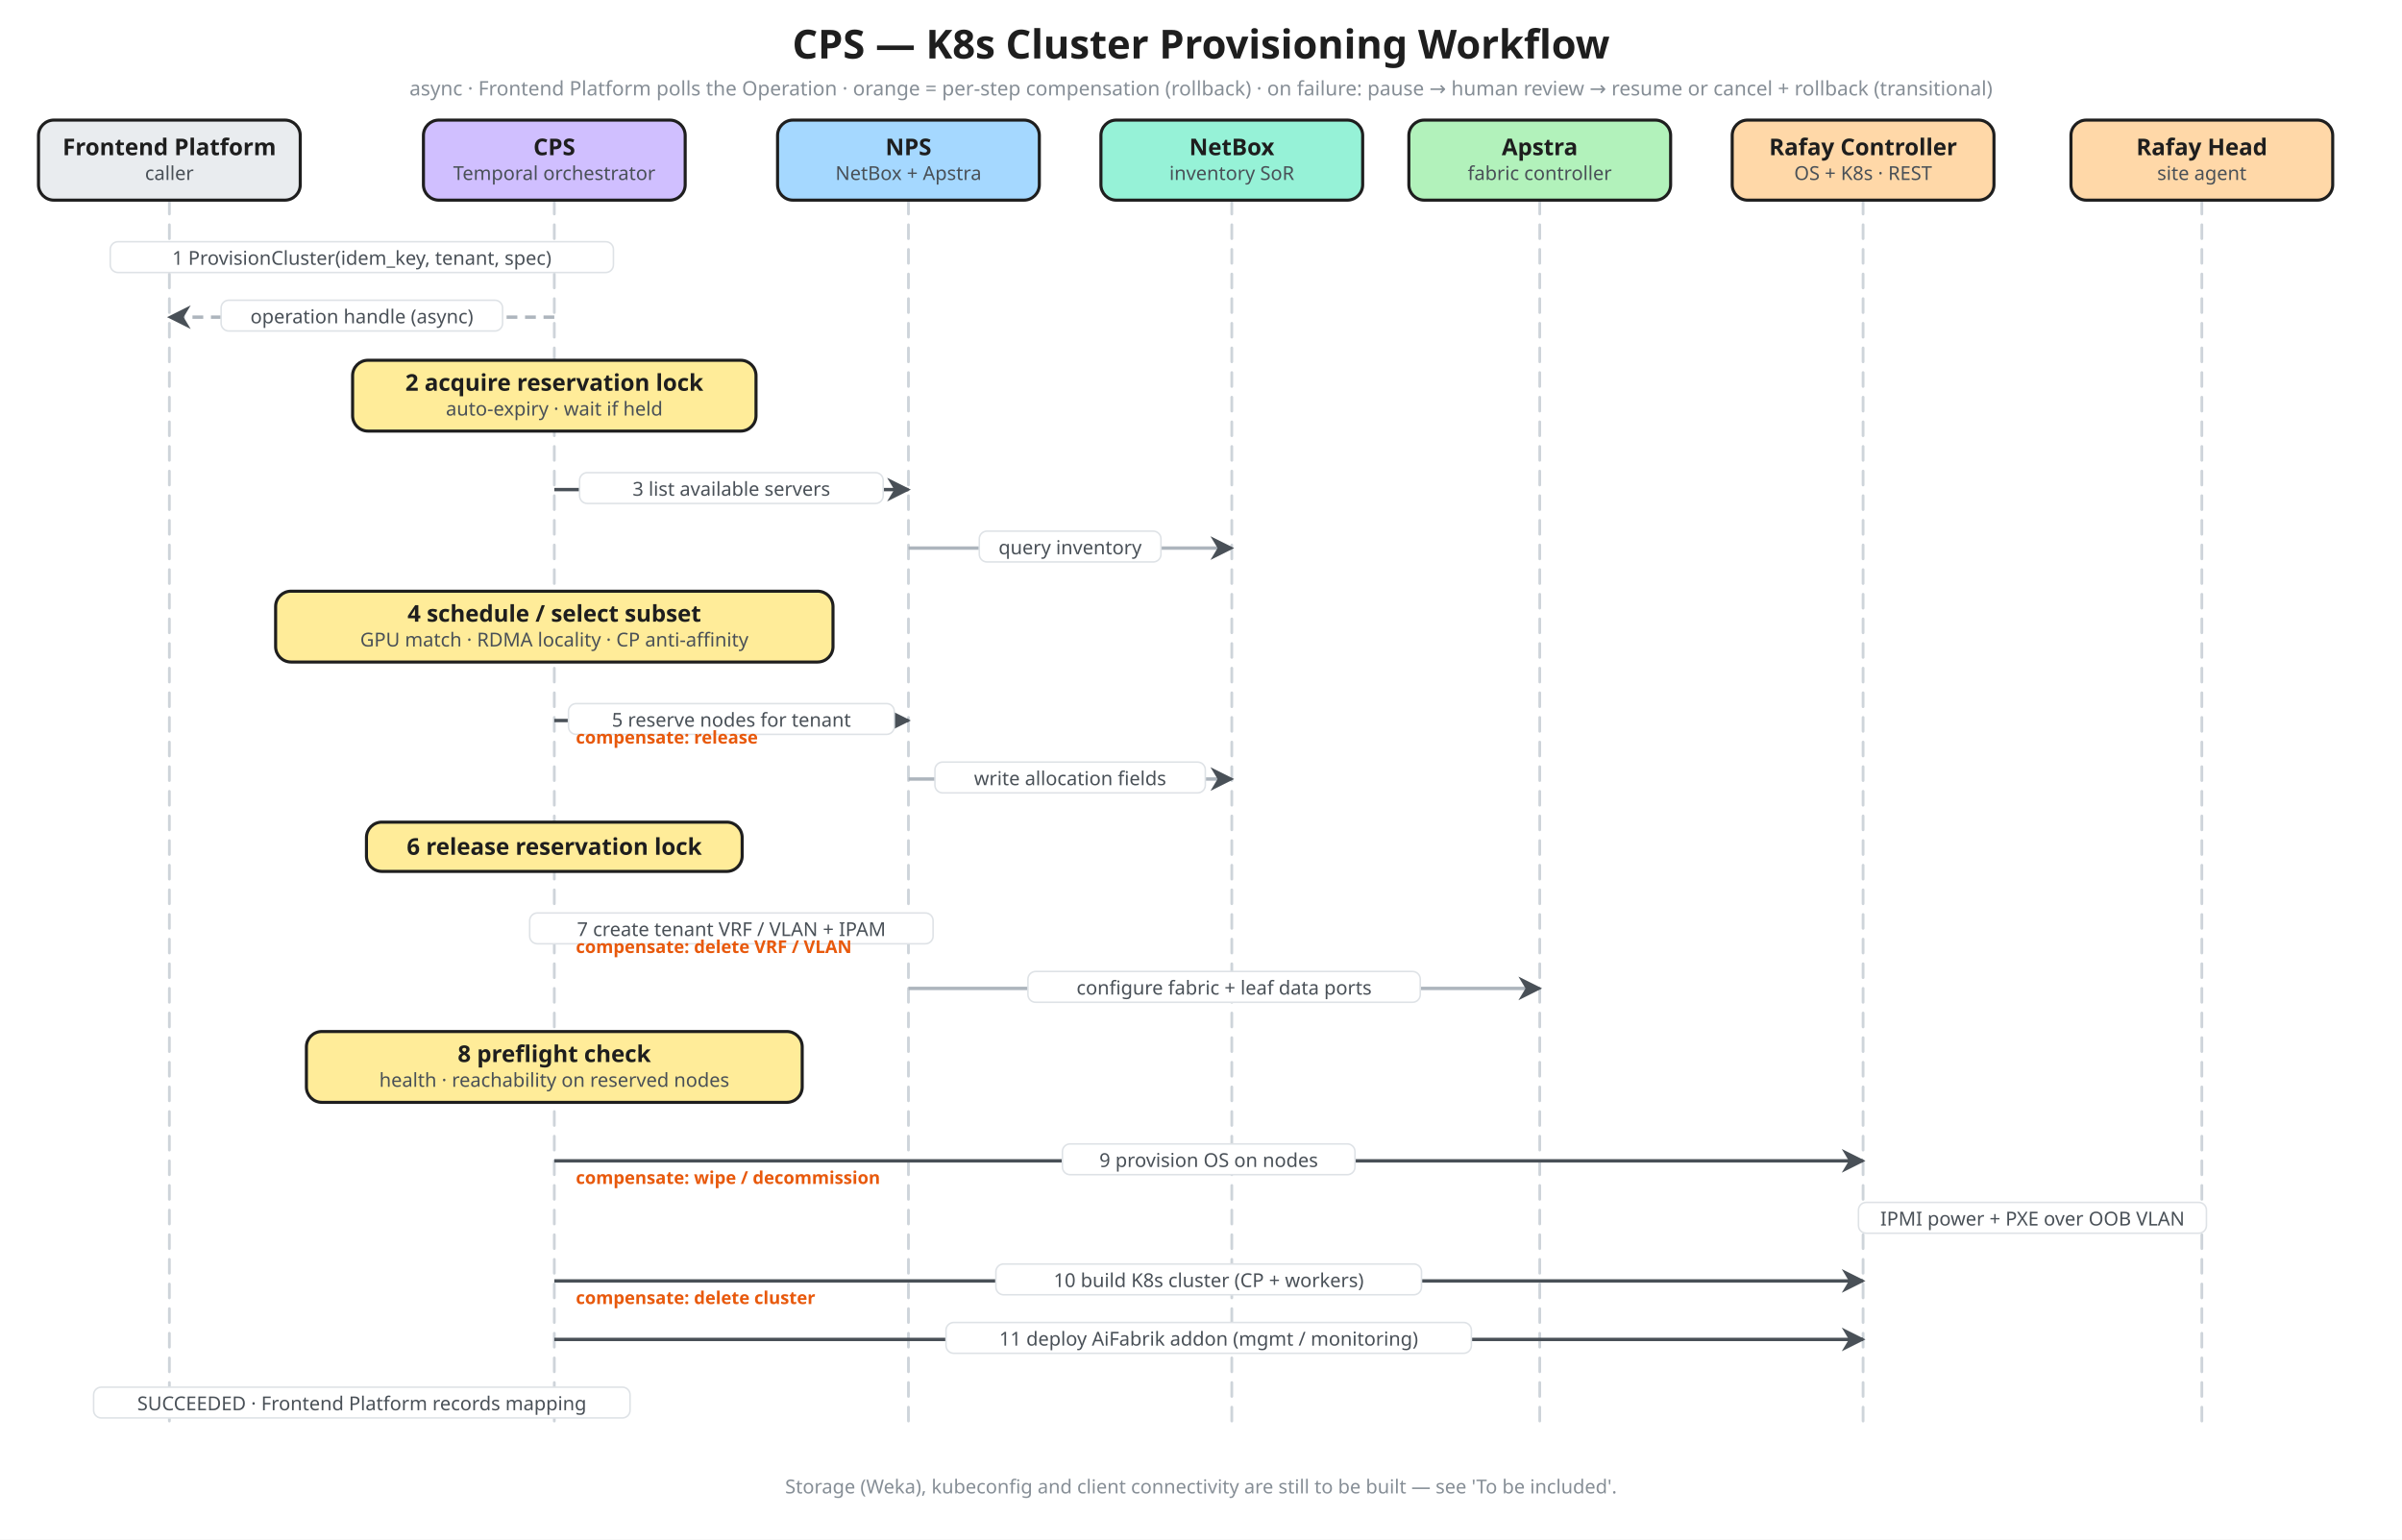
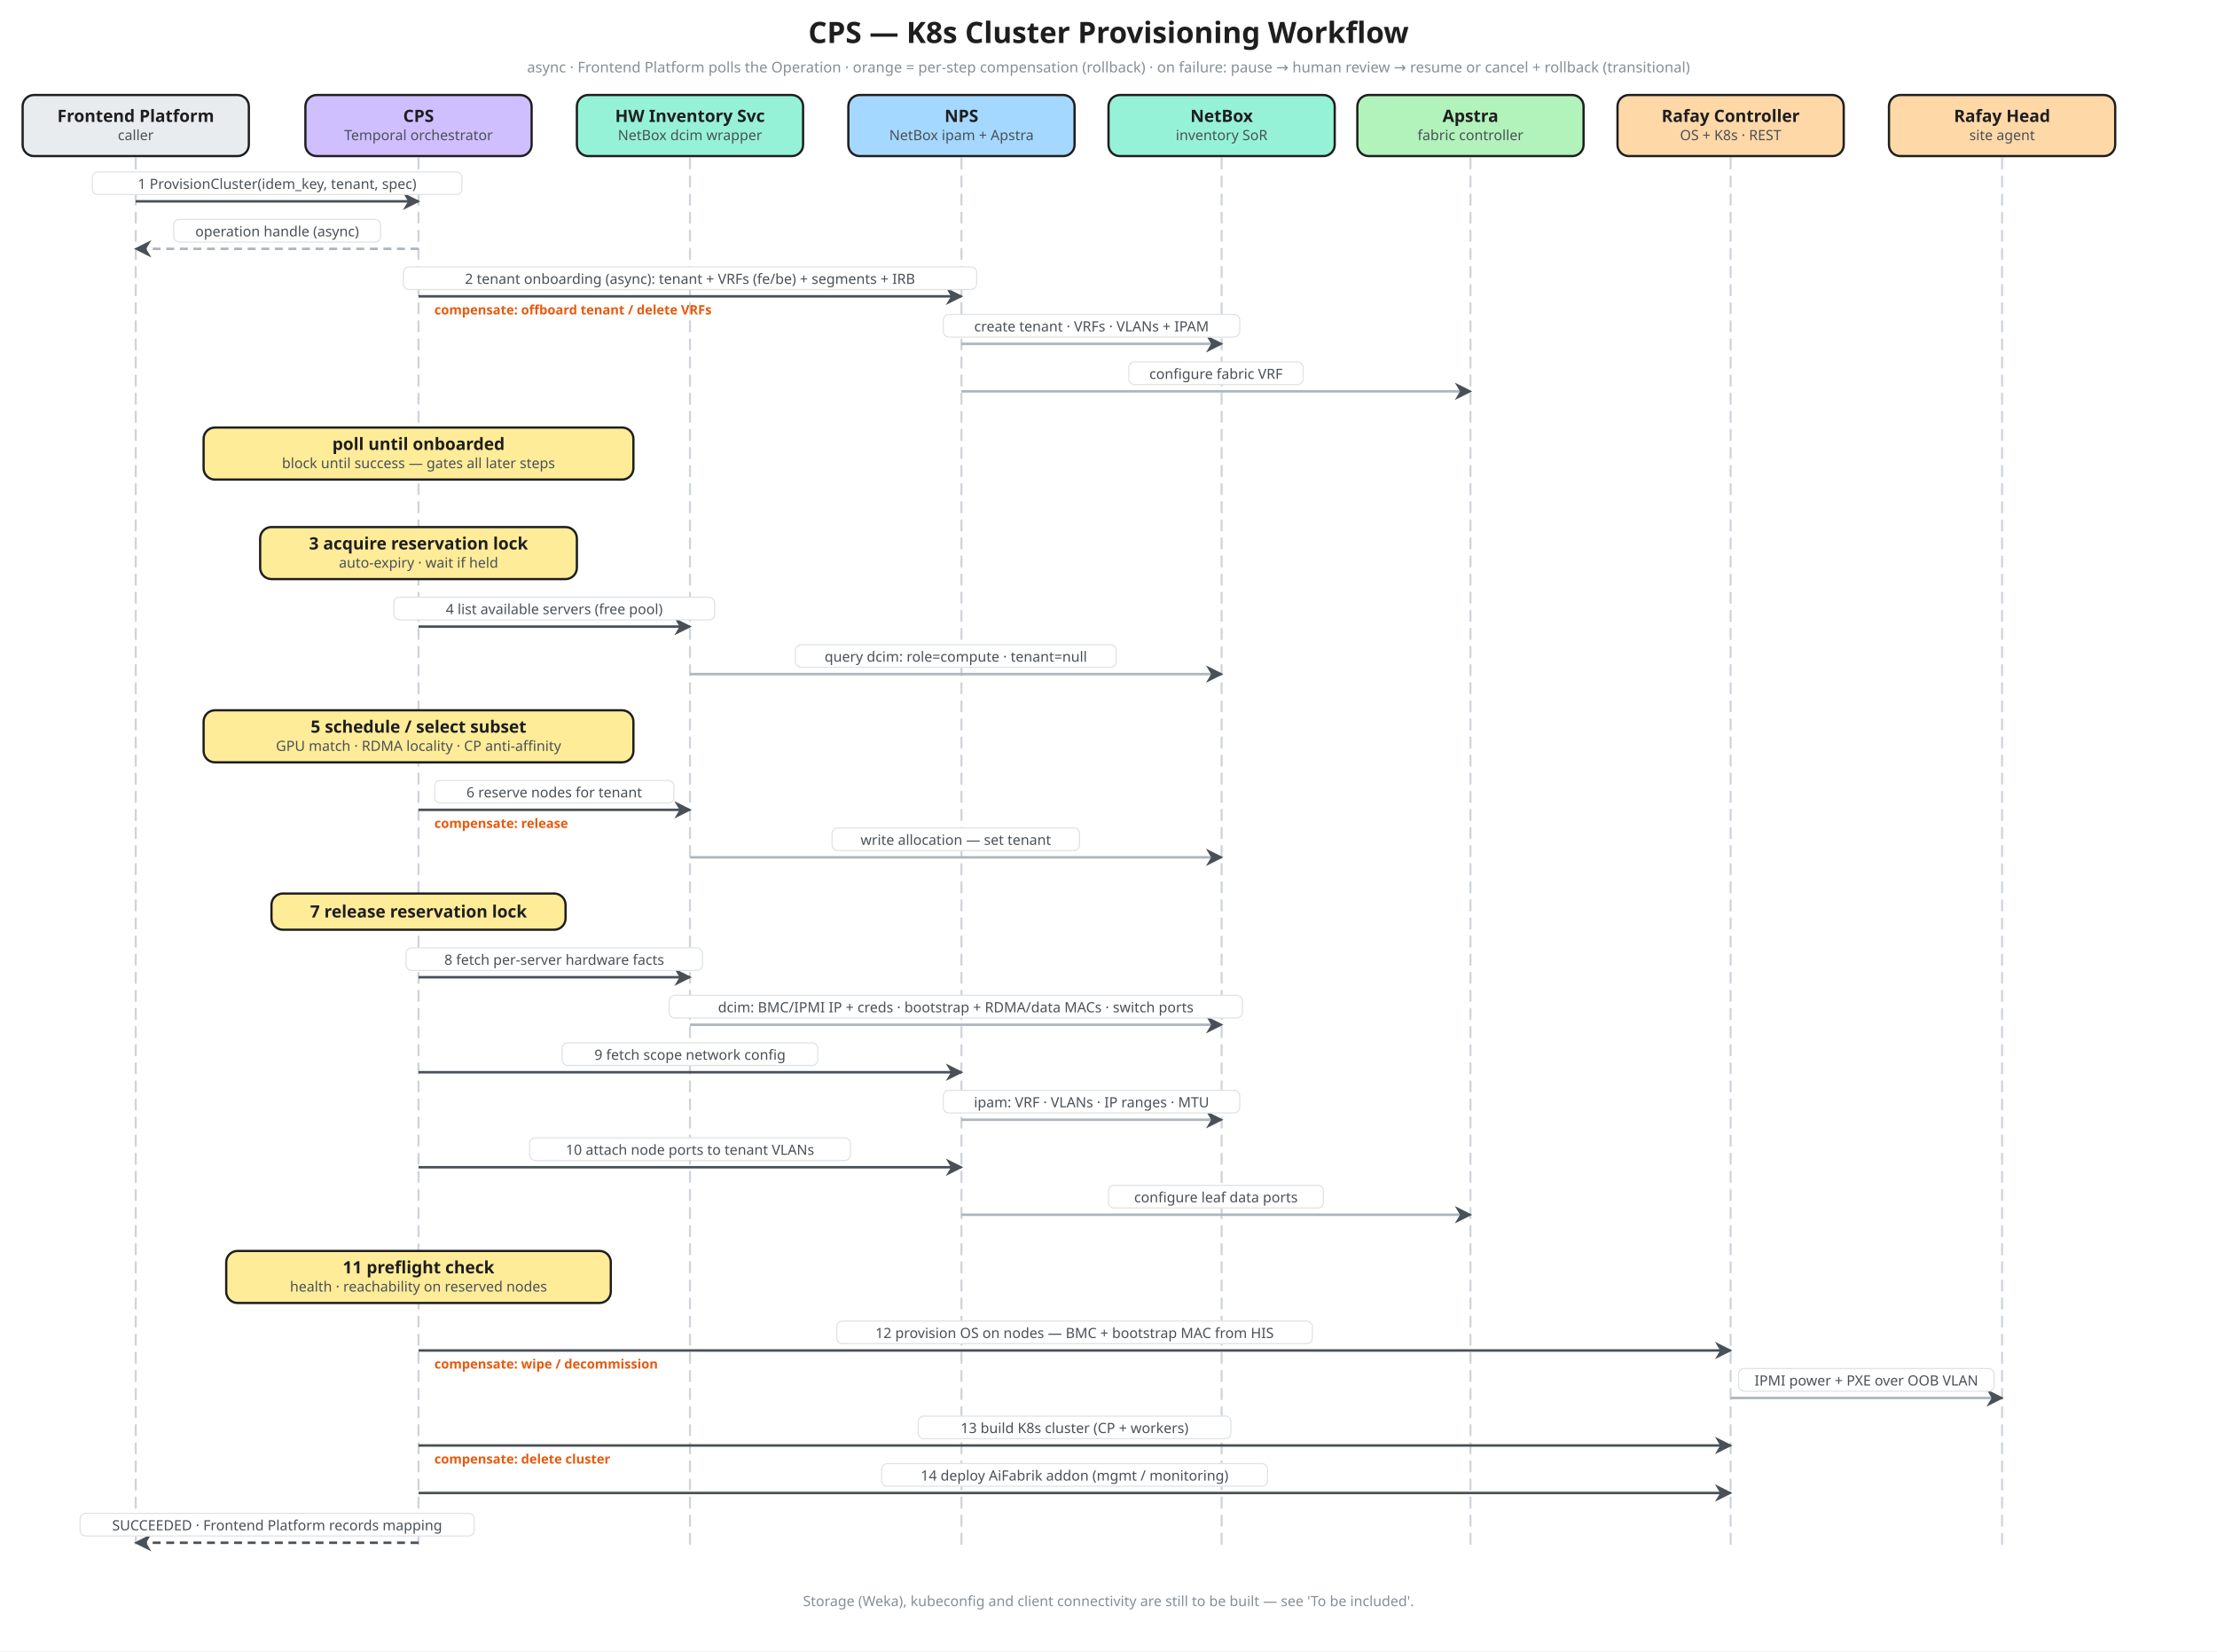
- <svg xmlns="http://www.w3.org/2000/svg" width="1560" height="1000" viewBox="0 0 1560 1000" font-family="'Excalifont','Virgil','Chalkboard SE','Comic Sans MS','Comic Neue',sans-serif">
+ <svg xmlns="http://www.w3.org/2000/svg" width="1960" height="1460" viewBox="0 0 1960 1460" font-family="'Excalifont','Virgil','Chalkboard SE','Comic Sans MS','Comic Neue',sans-serif">
  <defs>
    <marker id="arrow" viewBox="0 0 10 10" refX="9" refY="5" markerWidth="7" markerHeight="7" orient="auto-start-reverse">
      <path d="M0,0 L10,5 L0,10 L3,5 z" fill="#495057" />
    </marker>
    <marker id="arrowS" viewBox="0 0 10 10" refX="1" refY="5" markerWidth="7" markerHeight="7" orient="auto-start-reverse">
      <path d="M10,0 L0,5 L10,10 L7,5 z" fill="#495057" />
    </marker>
  </defs>
-   <rect x="0" y="0" width="1560" height="1000" fill="#ffffff" />
-   <line x1="110" y1="130" x2="110" y2="925" stroke="#ced4da" stroke-width="1.8" stroke-dasharray="9 7" stroke-linecap="round" />
-   <line x1="360" y1="130" x2="360" y2="925" stroke="#ced4da" stroke-width="1.8" stroke-dasharray="9 7" stroke-linecap="round" />
-   <line x1="590" y1="130" x2="590" y2="925" stroke="#ced4da" stroke-width="1.8" stroke-dasharray="9 7" stroke-linecap="round" />
-   <line x1="800" y1="130" x2="800" y2="925" stroke="#ced4da" stroke-width="1.8" stroke-dasharray="9 7" stroke-linecap="round" />
-   <line x1="1000" y1="130" x2="1000" y2="925" stroke="#ced4da" stroke-width="1.8" stroke-dasharray="9 7" stroke-linecap="round" />
-   <line x1="1210" y1="130" x2="1210" y2="925" stroke="#ced4da" stroke-width="1.8" stroke-dasharray="9 7" stroke-linecap="round" />
-   <line x1="1430" y1="130" x2="1430" y2="925" stroke="#ced4da" stroke-width="1.8" stroke-dasharray="9 7" stroke-linecap="round" />
-   <rect x="25" y="78" width="170" height="52" rx="10" fill="#e9ecef" stroke="#1e1e1e" stroke-width="2" stroke-dasharray="none" />
-   <text x="110.0" y="100.8" font-size="15" font-weight="700" fill="#1e1e1e" text-anchor="middle">Frontend Platform</text>
-   <text x="110.0" y="116.9" font-size="12.5" font-weight="400" fill="#495057" text-anchor="middle">caller</text>
-   <rect x="275" y="78" width="170" height="52" rx="10" fill="#d0bfff" stroke="#1e1e1e" stroke-width="2" stroke-dasharray="none" />
-   <text x="360.0" y="100.8" font-size="15" font-weight="700" fill="#1e1e1e" text-anchor="middle">CPS</text>
-   <text x="360.0" y="116.9" font-size="12.5" font-weight="400" fill="#495057" text-anchor="middle">Temporal orchestrator</text>
-   <rect x="505" y="78" width="170" height="52" rx="10" fill="#a5d8ff" stroke="#1e1e1e" stroke-width="2" stroke-dasharray="none" />
-   <text x="590.0" y="100.8" font-size="15" font-weight="700" fill="#1e1e1e" text-anchor="middle">NPS</text>
-   <text x="590.0" y="116.9" font-size="12.5" font-weight="400" fill="#495057" text-anchor="middle">NetBox + Apstra</text>
-   <rect x="715" y="78" width="170" height="52" rx="10" fill="#96f2d7" stroke="#1e1e1e" stroke-width="2" stroke-dasharray="none" />
-   <text x="800.0" y="100.8" font-size="15" font-weight="700" fill="#1e1e1e" text-anchor="middle">NetBox</text>
-   <text x="800.0" y="116.9" font-size="12.5" font-weight="400" fill="#495057" text-anchor="middle">inventory SoR</text>
-   <rect x="915" y="78" width="170" height="52" rx="10" fill="#b2f2bb" stroke="#1e1e1e" stroke-width="2" stroke-dasharray="none" />
-   <text x="1000.0" y="100.8" font-size="15" font-weight="700" fill="#1e1e1e" text-anchor="middle">Apstra</text>
-   <text x="1000.0" y="116.9" font-size="12.5" font-weight="400" fill="#495057" text-anchor="middle">fabric controller</text>
-   <rect x="1125" y="78" width="170" height="52" rx="10" fill="#ffd8a8" stroke="#1e1e1e" stroke-width="2" stroke-dasharray="none" />
-   <text x="1210.0" y="100.8" font-size="15" font-weight="700" fill="#1e1e1e" text-anchor="middle">Rafay Controller</text>
-   <text x="1210.0" y="116.9" font-size="12.5" font-weight="400" fill="#495057" text-anchor="middle">OS + K8s · REST</text>
-   <rect x="1345" y="78" width="170" height="52" rx="10" fill="#ffd8a8" stroke="#1e1e1e" stroke-width="2" stroke-dasharray="none" />
-   <text x="1430.0" y="100.8" font-size="15" font-weight="700" fill="#1e1e1e" text-anchor="middle">Rafay Head</text>
-   <text x="1430.0" y="116.9" font-size="12.5" font-weight="400" fill="#495057" text-anchor="middle">site agent</text>
-   <rect x="229.0" y="234" width="262" height="46" rx="10" fill="#ffec99" stroke="#1e1e1e" stroke-width="2" stroke-dasharray="none" />
-   <text x="360.0" y="253.8" font-size="15" font-weight="700" fill="#1e1e1e" text-anchor="middle">2   acquire reservation lock</text>
-   <text x="360.0" y="269.9" font-size="12.5" font-weight="400" fill="#495057" text-anchor="middle">auto-expiry · wait if held</text>
-   <rect x="179.0" y="384" width="362" height="46" rx="10" fill="#ffec99" stroke="#1e1e1e" stroke-width="2" stroke-dasharray="none" />
-   <text x="360.0" y="403.8" font-size="15" font-weight="700" fill="#1e1e1e" text-anchor="middle">4   schedule / select subset</text>
-   <text x="360.0" y="419.9" font-size="12.5" font-weight="400" fill="#495057" text-anchor="middle">GPU match · RDMA locality · CP anti-affinity</text>
-   <rect x="238.0" y="534" width="244" height="32" rx="10" fill="#ffec99" stroke="#1e1e1e" stroke-width="2" stroke-dasharray="none" />
-   <text x="360.0" y="555.2" font-size="15" font-weight="700" fill="#1e1e1e" text-anchor="middle">6   release reservation lock</text>
-   <rect x="199.0" y="670" width="322" height="46" rx="10" fill="#ffec99" stroke="#1e1e1e" stroke-width="2" stroke-dasharray="none" />
-   <text x="360.0" y="689.8" font-size="15" font-weight="700" fill="#1e1e1e" text-anchor="middle">8   preflight check</text>
-   <text x="360.0" y="705.9" font-size="12.5" font-weight="400" fill="#495057" text-anchor="middle">health · reachability on reserved nodes</text>
-   <line x1="110" y1="168" x2="360" y2="168" stroke="#495057" stroke-width="2.2" marker-end="url(#arrow)" />
-   <rect x="71.6" y="157.0" width="326.8" height="20" rx="5" fill="#ffffff" stroke="#dee2e6" stroke-width="1" />
-   <text x="235.0" y="172.0" font-size="12.5" fill="#495057" text-anchor="middle">1   ProvisionCluster(idem_key, tenant, spec)</text>
-   <line x1="360" y1="206" x2="110" y2="206" stroke="#adb5bd" stroke-width="2.2" stroke-dasharray="7 5" marker-end="url(#arrow)" />
-   <rect x="143.6" y="195.0" width="182.8" height="20" rx="5" fill="#ffffff" stroke="#dee2e6" stroke-width="1" />
-   <text x="235.0" y="210.0" font-size="12.5" fill="#495057" text-anchor="middle">operation handle (async)</text>
-   <line x1="360" y1="318" x2="590" y2="318" stroke="#495057" stroke-width="2.2" marker-end="url(#arrow)" />
-   <rect x="376.4" y="307.0" width="197.2" height="20" rx="5" fill="#ffffff" stroke="#dee2e6" stroke-width="1" />
-   <text x="475.0" y="322.0" font-size="12.5" fill="#495057" text-anchor="middle">3   list available servers</text>
-   <line x1="590" y1="356" x2="800" y2="356" stroke="#adb5bd" stroke-width="2.2" marker-end="url(#arrow)" />
-   <rect x="636.0" y="345.0" width="118.0" height="20" rx="5" fill="#ffffff" stroke="#dee2e6" stroke-width="1" />
-   <text x="695.0" y="360.0" font-size="12.5" fill="#495057" text-anchor="middle">query inventory</text>
-   <line x1="360" y1="468" x2="590" y2="468" stroke="#495057" stroke-width="2.2" marker-end="url(#arrow)" />
-   <rect x="369.2" y="457.0" width="211.6" height="20" rx="5" fill="#ffffff" stroke="#dee2e6" stroke-width="1" />
-   <text x="475.0" y="472.0" font-size="12.5" fill="#495057" text-anchor="middle">5   reserve nodes for tenant</text>
-   <line x1="590" y1="506" x2="800" y2="506" stroke="#adb5bd" stroke-width="2.2" marker-end="url(#arrow)" />
-   <rect x="607.2" y="495.0" width="175.6" height="20" rx="5" fill="#ffffff" stroke="#dee2e6" stroke-width="1" />
-   <text x="695.0" y="510.0" font-size="12.5" fill="#495057" text-anchor="middle">write allocation fields</text>
-   <line x1="360" y1="604" x2="590" y2="604" stroke="#495057" stroke-width="2.2" marker-end="url(#arrow)" />
-   <rect x="344.0" y="593.0" width="262.0" height="20" rx="5" fill="#ffffff" stroke="#dee2e6" stroke-width="1" />
-   <text x="475.0" y="608.0" font-size="12.5" fill="#495057" text-anchor="middle">7   create tenant VRF / VLAN + IPAM</text>
-   <line x1="590" y1="642" x2="1000" y2="642" stroke="#adb5bd" stroke-width="2.2" marker-end="url(#arrow)" />
-   <rect x="667.6" y="631.0" width="254.8" height="20" rx="5" fill="#ffffff" stroke="#dee2e6" stroke-width="1" />
-   <text x="795.0" y="646.0" font-size="12.5" fill="#495057" text-anchor="middle">configure fabric + leaf data ports</text>
-   <line x1="360" y1="754" x2="1210" y2="754" stroke="#495057" stroke-width="2.2" marker-end="url(#arrow)" />
-   <rect x="690.0" y="743.0" width="190.0" height="20" rx="5" fill="#ffffff" stroke="#dee2e6" stroke-width="1" />
-   <text x="785.0" y="758.0" font-size="12.5" fill="#495057" text-anchor="middle">9   provision OS on nodes</text>
-   <line x1="1210" y1="792" x2="1430" y2="792" stroke="#adb5bd" stroke-width="2.2" marker-end="url(#arrow)" />
-   <rect x="1207.0" y="781.0" width="226.0" height="20" rx="5" fill="#ffffff" stroke="#dee2e6" stroke-width="1" />
-   <text x="1320.0" y="796.0" font-size="12.5" fill="#495057" text-anchor="middle">IPMI power + PXE over OOB VLAN</text>
-   <line x1="360" y1="832" x2="1210" y2="832" stroke="#495057" stroke-width="2.2" marker-end="url(#arrow)" />
-   <rect x="646.8" y="821.0" width="276.4" height="20" rx="5" fill="#ffffff" stroke="#dee2e6" stroke-width="1" />
-   <text x="785.0" y="836.0" font-size="12.5" fill="#495057" text-anchor="middle">10   build K8s cluster (CP + workers)</text>
-   <line x1="360" y1="870" x2="1210" y2="870" stroke="#495057" stroke-width="2.2" marker-end="url(#arrow)" />
-   <rect x="614.4" y="859.0" width="341.2" height="20" rx="5" fill="#ffffff" stroke="#dee2e6" stroke-width="1" />
-   <text x="785.0" y="874.0" font-size="12.5" fill="#495057" text-anchor="middle">11   deploy AiFabrik addon (mgmt / monitoring)</text>
-   <line x1="360" y1="912" x2="110" y2="912" stroke="#495057" stroke-width="2.2" stroke-dasharray="7 5" marker-end="url(#arrow)" />
-   <rect x="60.8" y="901.0" width="348.4" height="20" rx="5" fill="#ffffff" stroke="#dee2e6" stroke-width="1" />
-   <text x="235.0" y="916.0" font-size="12.5" fill="#495057" text-anchor="middle">SUCCEEDED  ·  Frontend Platform records mapping</text>
-   <text x="780.0" y="38" font-size="26" font-weight="700" fill="#1e1e1e" text-anchor="middle">CPS — K8s Cluster Provisioning Workflow</text>
-   <text x="780.0" y="62" font-size="13" font-weight="400" fill="#868e96" text-anchor="middle">async · Frontend Platform polls the Operation   ·   orange = per-step compensation (rollback)   ·   on failure: pause → human review → resume or cancel + rollback  (transitional)</text>
-   <text x="374" y="483" font-size="11.5" font-weight="700" fill="#e8590c" text-anchor="start">compensate: release</text>
-   <text x="374" y="619" font-size="11.5" font-weight="700" fill="#e8590c" text-anchor="start">compensate: delete VRF / VLAN</text>
-   <text x="374" y="769" font-size="11.5" font-weight="700" fill="#e8590c" text-anchor="start">compensate: wipe / decommission</text>
-   <text x="374" y="847" font-size="11.5" font-weight="700" fill="#e8590c" text-anchor="start">compensate: delete cluster</text>
-   <text x="780.0" y="970" font-size="12.5" font-weight="400" fill="#868e96" text-anchor="middle">Storage (Weka), kubeconfig and client connectivity are still to be built — see 'To be included'.</text>
+   <rect x="0" y="0" width="1960" height="1460" fill="#ffffff" />
+   <line x1="120" y1="140" x2="120" y2="1370" stroke="#ced4da" stroke-width="1.8" stroke-dasharray="9 7" stroke-linecap="round" />
+   <line x1="370" y1="140" x2="370" y2="1370" stroke="#ced4da" stroke-width="1.8" stroke-dasharray="9 7" stroke-linecap="round" />
+   <line x1="610" y1="140" x2="610" y2="1370" stroke="#ced4da" stroke-width="1.8" stroke-dasharray="9 7" stroke-linecap="round" />
+   <line x1="850" y1="140" x2="850" y2="1370" stroke="#ced4da" stroke-width="1.8" stroke-dasharray="9 7" stroke-linecap="round" />
+   <line x1="1080" y1="140" x2="1080" y2="1370" stroke="#ced4da" stroke-width="1.8" stroke-dasharray="9 7" stroke-linecap="round" />
+   <line x1="1300" y1="140" x2="1300" y2="1370" stroke="#ced4da" stroke-width="1.8" stroke-dasharray="9 7" stroke-linecap="round" />
+   <line x1="1530" y1="140" x2="1530" y2="1370" stroke="#ced4da" stroke-width="1.8" stroke-dasharray="9 7" stroke-linecap="round" />
+   <line x1="1770" y1="140" x2="1770" y2="1370" stroke="#ced4da" stroke-width="1.8" stroke-dasharray="9 7" stroke-linecap="round" />
+   <rect x="20" y="84" width="200" height="54" rx="10" fill="#e9ecef" stroke="#1e1e1e" stroke-width="2" stroke-dasharray="none" />
+   <text x="120.0" y="107.8" font-size="15" font-weight="700" fill="#1e1e1e" text-anchor="middle">Frontend Platform</text>
+   <text x="120.0" y="123.9" font-size="12.5" font-weight="400" fill="#495057" text-anchor="middle">caller</text>
+   <rect x="270" y="84" width="200" height="54" rx="10" fill="#d0bfff" stroke="#1e1e1e" stroke-width="2" stroke-dasharray="none" />
+   <text x="370.0" y="107.8" font-size="15" font-weight="700" fill="#1e1e1e" text-anchor="middle">CPS</text>
+   <text x="370.0" y="123.9" font-size="12.5" font-weight="400" fill="#495057" text-anchor="middle">Temporal orchestrator</text>
+   <rect x="510" y="84" width="200" height="54" rx="10" fill="#96f2d7" stroke="#1e1e1e" stroke-width="2" stroke-dasharray="none" />
+   <text x="610.0" y="107.8" font-size="15" font-weight="700" fill="#1e1e1e" text-anchor="middle">HW Inventory Svc</text>
+   <text x="610.0" y="123.9" font-size="12.5" font-weight="400" fill="#495057" text-anchor="middle">NetBox dcim wrapper</text>
+   <rect x="750" y="84" width="200" height="54" rx="10" fill="#a5d8ff" stroke="#1e1e1e" stroke-width="2" stroke-dasharray="none" />
+   <text x="850.0" y="107.8" font-size="15" font-weight="700" fill="#1e1e1e" text-anchor="middle">NPS</text>
+   <text x="850.0" y="123.9" font-size="12.5" font-weight="400" fill="#495057" text-anchor="middle">NetBox ipam + Apstra</text>
+   <rect x="980" y="84" width="200" height="54" rx="10" fill="#96f2d7" stroke="#1e1e1e" stroke-width="2" stroke-dasharray="none" />
+   <text x="1080.0" y="107.8" font-size="15" font-weight="700" fill="#1e1e1e" text-anchor="middle">NetBox</text>
+   <text x="1080.0" y="123.9" font-size="12.5" font-weight="400" fill="#495057" text-anchor="middle">inventory SoR</text>
+   <rect x="1200" y="84" width="200" height="54" rx="10" fill="#b2f2bb" stroke="#1e1e1e" stroke-width="2" stroke-dasharray="none" />
+   <text x="1300.0" y="107.8" font-size="15" font-weight="700" fill="#1e1e1e" text-anchor="middle">Apstra</text>
+   <text x="1300.0" y="123.9" font-size="12.5" font-weight="400" fill="#495057" text-anchor="middle">fabric controller</text>
+   <rect x="1430" y="84" width="200" height="54" rx="10" fill="#ffd8a8" stroke="#1e1e1e" stroke-width="2" stroke-dasharray="none" />
+   <text x="1530.0" y="107.8" font-size="15" font-weight="700" fill="#1e1e1e" text-anchor="middle">Rafay Controller</text>
+   <text x="1530.0" y="123.9" font-size="12.5" font-weight="400" fill="#495057" text-anchor="middle">OS + K8s · REST</text>
+   <rect x="1670" y="84" width="200" height="54" rx="10" fill="#ffd8a8" stroke="#1e1e1e" stroke-width="2" stroke-dasharray="none" />
+   <text x="1770.0" y="107.8" font-size="15" font-weight="700" fill="#1e1e1e" text-anchor="middle">Rafay Head</text>
+   <text x="1770.0" y="123.9" font-size="12.5" font-weight="400" fill="#495057" text-anchor="middle">site agent</text>
+   <rect x="180.0" y="378" width="380" height="46" rx="10" fill="#ffec99" stroke="#1e1e1e" stroke-width="2" stroke-dasharray="none" />
+   <text x="370.0" y="397.8" font-size="15" font-weight="700" fill="#1e1e1e" text-anchor="middle">poll until onboarded</text>
+   <text x="370.0" y="413.9" font-size="12.5" font-weight="400" fill="#495057" text-anchor="middle">block until success — gates all later steps</text>
+   <rect x="230.0" y="466" width="280" height="46" rx="10" fill="#ffec99" stroke="#1e1e1e" stroke-width="2" stroke-dasharray="none" />
+   <text x="370.0" y="485.8" font-size="15" font-weight="700" fill="#1e1e1e" text-anchor="middle">3   acquire reservation lock</text>
+   <text x="370.0" y="501.9" font-size="12.5" font-weight="400" fill="#495057" text-anchor="middle">auto-expiry · wait if held</text>
+   <rect x="180.0" y="628" width="380" height="46" rx="10" fill="#ffec99" stroke="#1e1e1e" stroke-width="2" stroke-dasharray="none" />
+   <text x="370.0" y="647.8" font-size="15" font-weight="700" fill="#1e1e1e" text-anchor="middle">5   schedule / select subset</text>
+   <text x="370.0" y="663.9" font-size="12.5" font-weight="400" fill="#495057" text-anchor="middle">GPU match · RDMA locality · CP anti-affinity</text>
+   <rect x="240.0" y="790" width="260" height="32" rx="10" fill="#ffec99" stroke="#1e1e1e" stroke-width="2" stroke-dasharray="none" />
+   <text x="370.0" y="811.2" font-size="15" font-weight="700" fill="#1e1e1e" text-anchor="middle">7   release reservation lock</text>
+   <rect x="200.0" y="1106" width="340" height="46" rx="10" fill="#ffec99" stroke="#1e1e1e" stroke-width="2" stroke-dasharray="none" />
+   <text x="370.0" y="1125.8" font-size="15" font-weight="700" fill="#1e1e1e" text-anchor="middle">11   preflight check</text>
+   <text x="370.0" y="1141.9" font-size="12.5" font-weight="400" fill="#495057" text-anchor="middle">health · reachability on reserved nodes</text>
+   <line x1="120" y1="178" x2="370" y2="178" stroke="#495057" stroke-width="2.2" marker-end="url(#arrow)" />
+   <rect x="81.6" y="152.0" width="326.8" height="20" rx="5" fill="#ffffff" stroke="#dee2e6" stroke-width="1" />
+   <text x="245.0" y="167.0" font-size="12.5" fill="#495057" text-anchor="middle">1   ProvisionCluster(idem_key, tenant, spec)</text>
+   <line x1="370" y1="220" x2="120" y2="220" stroke="#adb5bd" stroke-width="2.2" stroke-dasharray="7 5" marker-end="url(#arrow)" />
+   <rect x="153.6" y="194.0" width="182.8" height="20" rx="5" fill="#ffffff" stroke="#dee2e6" stroke-width="1" />
+   <text x="245.0" y="209.0" font-size="12.5" fill="#495057" text-anchor="middle">operation handle (async)</text>
+   <line x1="370" y1="262" x2="850" y2="262" stroke="#495057" stroke-width="2.2" marker-end="url(#arrow)" />
+   <rect x="356.6" y="236.0" width="506.8" height="20" rx="5" fill="#ffffff" stroke="#dee2e6" stroke-width="1" />
+   <text x="610.0" y="251.0" font-size="12.5" fill="#495057" text-anchor="middle">2   tenant onboarding (async): tenant + VRFs (fe/be) + segments + IRB</text>
+   <line x1="850" y1="304" x2="1080" y2="304" stroke="#adb5bd" stroke-width="2.2" marker-end="url(#arrow)" />
+   <rect x="834.0" y="278.0" width="262.0" height="20" rx="5" fill="#ffffff" stroke="#dee2e6" stroke-width="1" />
+   <text x="965.0" y="293.0" font-size="12.5" fill="#495057" text-anchor="middle">create tenant · VRFs · VLANs + IPAM</text>
+   <line x1="850" y1="346" x2="1300" y2="346" stroke="#adb5bd" stroke-width="2.2" marker-end="url(#arrow)" />
+   <rect x="998.0" y="320.0" width="154.0" height="20" rx="5" fill="#ffffff" stroke="#dee2e6" stroke-width="1" />
+   <text x="1075.0" y="335.0" font-size="12.5" fill="#495057" text-anchor="middle">configure fabric VRF</text>
+   <line x1="370" y1="554" x2="610" y2="554" stroke="#495057" stroke-width="2.2" marker-end="url(#arrow)" />
+   <rect x="348.2" y="528.0" width="283.6" height="20" rx="5" fill="#ffffff" stroke="#dee2e6" stroke-width="1" />
+   <text x="490.0" y="543.0" font-size="12.5" fill="#495057" text-anchor="middle">4   list available servers (free pool)</text>
+   <line x1="610" y1="596" x2="1080" y2="596" stroke="#adb5bd" stroke-width="2.2" marker-end="url(#arrow)" />
+   <rect x="703.2" y="570.0" width="283.6" height="20" rx="5" fill="#ffffff" stroke="#dee2e6" stroke-width="1" />
+   <text x="845.0" y="585.0" font-size="12.5" fill="#495057" text-anchor="middle">query dcim: role=compute · tenant=null</text>
+   <line x1="370" y1="716" x2="610" y2="716" stroke="#495057" stroke-width="2.2" marker-end="url(#arrow)" />
+   <rect x="384.2" y="690.0" width="211.6" height="20" rx="5" fill="#ffffff" stroke="#dee2e6" stroke-width="1" />
+   <text x="490.0" y="705.0" font-size="12.5" fill="#495057" text-anchor="middle">6   reserve nodes for tenant</text>
+   <line x1="610" y1="758" x2="1080" y2="758" stroke="#adb5bd" stroke-width="2.2" marker-end="url(#arrow)" />
+   <rect x="735.6" y="732.0" width="218.8" height="20" rx="5" fill="#ffffff" stroke="#dee2e6" stroke-width="1" />
+   <text x="845.0" y="747.0" font-size="12.5" fill="#495057" text-anchor="middle">write allocation — set tenant</text>
+   <line x1="370" y1="864" x2="610" y2="864" stroke="#495057" stroke-width="2.2" marker-end="url(#arrow)" />
+   <rect x="359.0" y="838.0" width="262.0" height="20" rx="5" fill="#ffffff" stroke="#dee2e6" stroke-width="1" />
+   <text x="490.0" y="853.0" font-size="12.5" fill="#495057" text-anchor="middle">8   fetch per-server hardware facts</text>
+   <line x1="610" y1="906" x2="1080" y2="906" stroke="#adb5bd" stroke-width="2.2" marker-end="url(#arrow)" />
+   <rect x="591.6" y="880.0" width="506.8" height="20" rx="5" fill="#ffffff" stroke="#dee2e6" stroke-width="1" />
+   <text x="845.0" y="895.0" font-size="12.5" fill="#495057" text-anchor="middle">dcim: BMC/IPMI IP + creds · bootstrap + RDMA/data MACs · switch ports</text>
+   <line x1="370" y1="948" x2="850" y2="948" stroke="#495057" stroke-width="2.2" marker-end="url(#arrow)" />
+   <rect x="497.0" y="922.0" width="226.0" height="20" rx="5" fill="#ffffff" stroke="#dee2e6" stroke-width="1" />
+   <text x="610.0" y="937.0" font-size="12.5" fill="#495057" text-anchor="middle">9   fetch scope network config</text>
+   <line x1="850" y1="990" x2="1080" y2="990" stroke="#adb5bd" stroke-width="2.2" marker-end="url(#arrow)" />
+   <rect x="834.0" y="964.0" width="262.0" height="20" rx="5" fill="#ffffff" stroke="#dee2e6" stroke-width="1" />
+   <text x="965.0" y="979.0" font-size="12.5" fill="#495057" text-anchor="middle">ipam: VRF · VLANs · IP ranges · MTU</text>
+   <line x1="370" y1="1032" x2="850" y2="1032" stroke="#495057" stroke-width="2.2" marker-end="url(#arrow)" />
+   <rect x="468.2" y="1006.0" width="283.6" height="20" rx="5" fill="#ffffff" stroke="#dee2e6" stroke-width="1" />
+   <text x="610.0" y="1021.0" font-size="12.5" fill="#495057" text-anchor="middle">10   attach node ports to tenant VLANs</text>
+   <line x1="850" y1="1074" x2="1300" y2="1074" stroke="#adb5bd" stroke-width="2.2" marker-end="url(#arrow)" />
+   <rect x="980.0" y="1048.0" width="190.0" height="20" rx="5" fill="#ffffff" stroke="#dee2e6" stroke-width="1" />
+   <text x="1075.0" y="1063.0" font-size="12.5" fill="#495057" text-anchor="middle">configure leaf data ports</text>
+   <line x1="370" y1="1194" x2="1530" y2="1194" stroke="#495057" stroke-width="2.2" marker-end="url(#arrow)" />
+   <rect x="739.8" y="1168.0" width="420.4" height="20" rx="5" fill="#ffffff" stroke="#dee2e6" stroke-width="1" />
+   <text x="950.0" y="1183.0" font-size="12.5" fill="#495057" text-anchor="middle">12   provision OS on nodes — BMC + bootstrap MAC from HIS</text>
+   <line x1="1530" y1="1236" x2="1770" y2="1236" stroke="#adb5bd" stroke-width="2.2" marker-end="url(#arrow)" />
+   <rect x="1537.0" y="1210.0" width="226.0" height="20" rx="5" fill="#ffffff" stroke="#dee2e6" stroke-width="1" />
+   <text x="1650.0" y="1225.0" font-size="12.5" fill="#495057" text-anchor="middle">IPMI power + PXE over OOB VLAN</text>
+   <line x1="370" y1="1278" x2="1530" y2="1278" stroke="#495057" stroke-width="2.2" marker-end="url(#arrow)" />
+   <rect x="811.8" y="1252.0" width="276.4" height="20" rx="5" fill="#ffffff" stroke="#dee2e6" stroke-width="1" />
+   <text x="950.0" y="1267.0" font-size="12.5" fill="#495057" text-anchor="middle">13   build K8s cluster (CP + workers)</text>
+   <line x1="370" y1="1320" x2="1530" y2="1320" stroke="#495057" stroke-width="2.2" marker-end="url(#arrow)" />
+   <rect x="779.4" y="1294.0" width="341.2" height="20" rx="5" fill="#ffffff" stroke="#dee2e6" stroke-width="1" />
+   <text x="950.0" y="1309.0" font-size="12.5" fill="#495057" text-anchor="middle">14   deploy AiFabrik addon (mgmt / monitoring)</text>
+   <line x1="370" y1="1364" x2="120" y2="1364" stroke="#495057" stroke-width="2.2" stroke-dasharray="7 5" marker-end="url(#arrow)" />
+   <rect x="70.8" y="1338.0" width="348.4" height="20" rx="5" fill="#ffffff" stroke="#dee2e6" stroke-width="1" />
+   <text x="245.0" y="1353.0" font-size="12.5" fill="#495057" text-anchor="middle">SUCCEEDED  ·  Frontend Platform records mapping</text>
+   <text x="980.0" y="38" font-size="26" font-weight="700" fill="#1e1e1e" text-anchor="middle">CPS — K8s Cluster Provisioning Workflow</text>
+   <text x="980.0" y="64" font-size="13" font-weight="400" fill="#868e96" text-anchor="middle">async · Frontend Platform polls the Operation   ·   orange = per-step compensation (rollback)   ·   on failure: pause → human review → resume or cancel + rollback  (transitional)</text>
+   <text x="384" y="278" font-size="11.5" font-weight="700" fill="#e8590c" text-anchor="start">compensate: offboard tenant / delete VRFs</text>
+   <text x="384" y="732" font-size="11.5" font-weight="700" fill="#e8590c" text-anchor="start">compensate: release</text>
+   <text x="384" y="1210" font-size="11.5" font-weight="700" fill="#e8590c" text-anchor="start">compensate: wipe / decommission</text>
+   <text x="384" y="1294" font-size="11.5" font-weight="700" fill="#e8590c" text-anchor="start">compensate: delete cluster</text>
+   <text x="980.0" y="1420" font-size="12.5" font-weight="400" fill="#868e96" text-anchor="middle">Storage (Weka), kubeconfig and client connectivity are still to be built — see 'To be included'.</text>
</svg>
